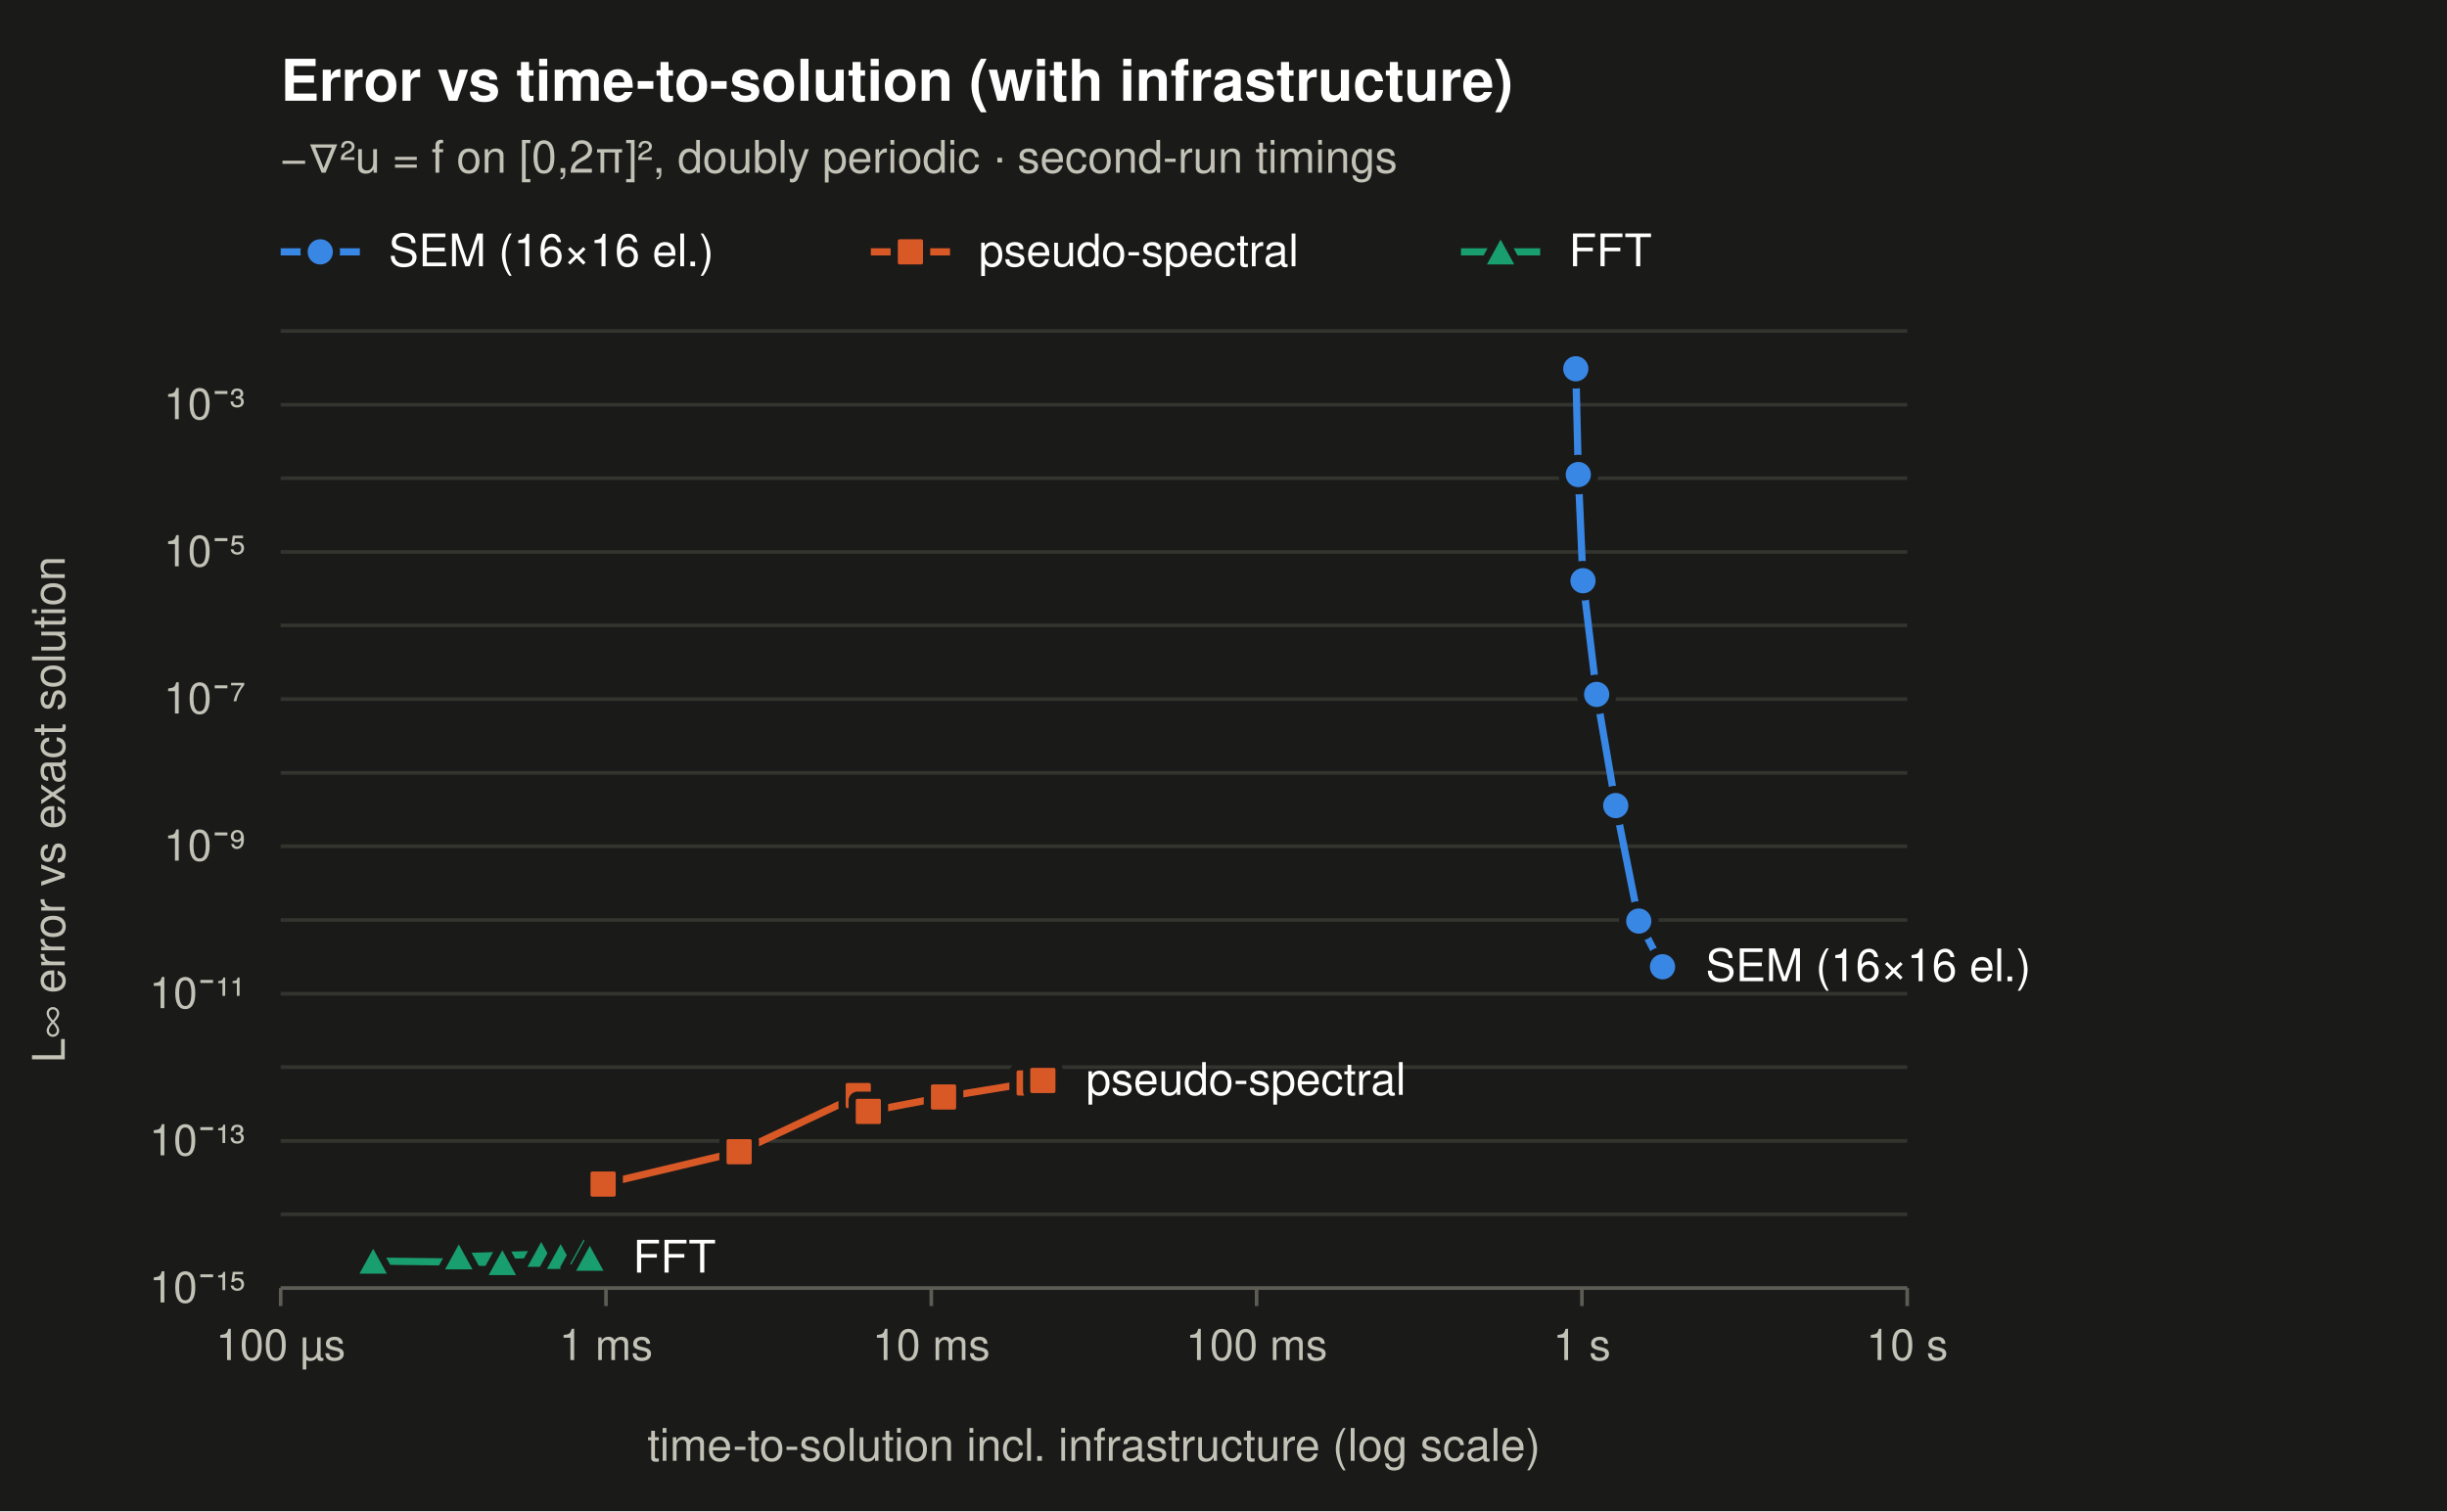
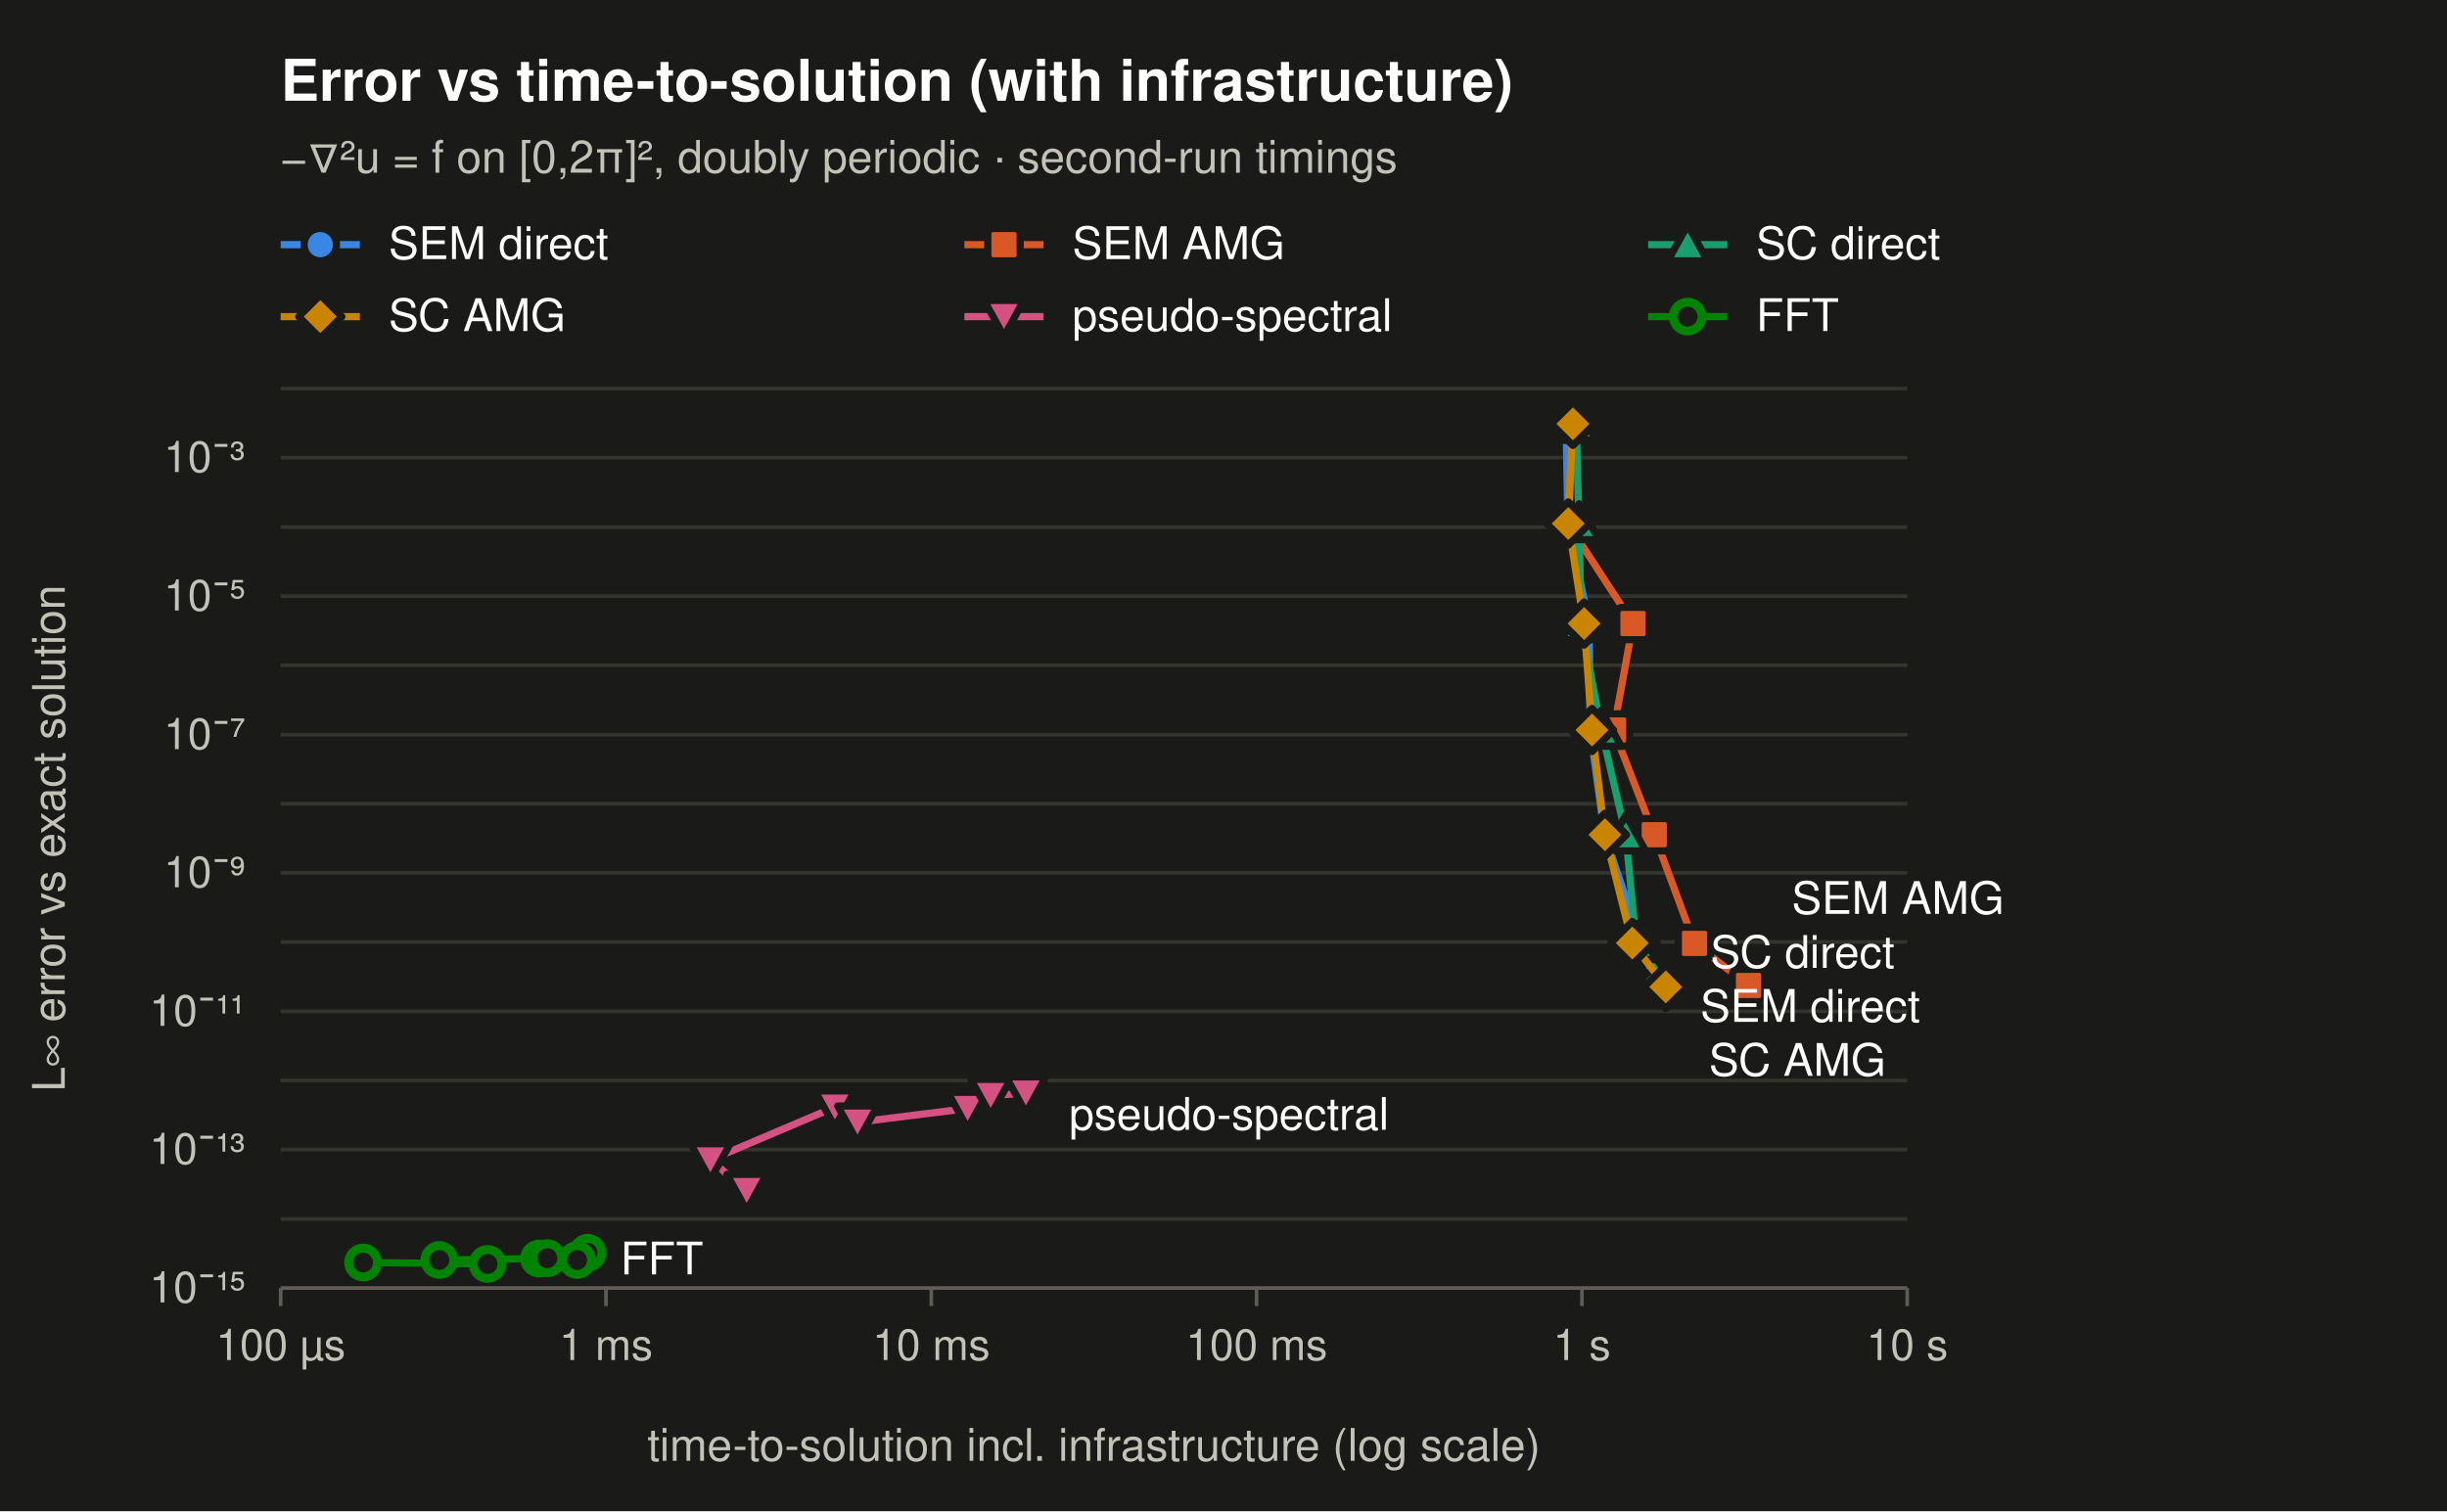
<svg xmlns="http://www.w3.org/2000/svg" viewBox="0 0 680 420" width="680" height="420" role="img" aria-labelledby="t d" font-family="-apple-system, Segoe UI, Helvetica, Arial, sans-serif">
  <rect width="680" height="420" fill="#1a1a19" />
  <text x="78" y="28" font-size="16" font-weight="600" fill="#ffffff">Error vs time-to-solution (with infrastructure)</text>
  <text x="78" y="48" font-size="12.5" fill="#c3c2b7">−∇²u = f on [0,2π]², doubly periodic · second-run timings</text>
  <line x1="78" x2="530" y1="358.0" y2="358.0" stroke="#34342f" stroke-width="1" />
  <text x="68" y="362.0" font-size="12" text-anchor="end" fill="#c3c2b7">10⁻¹⁵</text>
-   <line x1="78" x2="530" y1="337.5" y2="337.5" stroke="#34342f" stroke-width="1" />
-   <line x1="78" x2="530" y1="317.1" y2="317.1" stroke="#34342f" stroke-width="1" />
-   <text x="68" y="321.1" font-size="12" text-anchor="end" fill="#c3c2b7">10⁻¹³</text>
-   <line x1="78" x2="530" y1="296.6" y2="296.6" stroke="#34342f" stroke-width="1" />
-   <line x1="78" x2="530" y1="276.2" y2="276.2" stroke="#34342f" stroke-width="1" />
-   <text x="68" y="280.2" font-size="12" text-anchor="end" fill="#c3c2b7">10⁻¹¹</text>
-   <line x1="78" x2="530" y1="255.7" y2="255.7" stroke="#34342f" stroke-width="1" />
-   <line x1="78" x2="530" y1="235.2" y2="235.2" stroke="#34342f" stroke-width="1" />
-   <text x="68" y="239.2" font-size="12" text-anchor="end" fill="#c3c2b7">10⁻⁹</text>
-   <line x1="78" x2="530" y1="214.8" y2="214.8" stroke="#34342f" stroke-width="1" />
-   <line x1="78" x2="530" y1="194.3" y2="194.3" stroke="#34342f" stroke-width="1" />
-   <text x="68" y="198.3" font-size="12" text-anchor="end" fill="#c3c2b7">10⁻⁷</text>
-   <line x1="78" x2="530" y1="173.8" y2="173.8" stroke="#34342f" stroke-width="1" />
-   <line x1="78" x2="530" y1="153.4" y2="153.4" stroke="#34342f" stroke-width="1" />
-   <text x="68" y="157.4" font-size="12" text-anchor="end" fill="#c3c2b7">10⁻⁵</text>
-   <line x1="78" x2="530" y1="132.9" y2="132.9" stroke="#34342f" stroke-width="1" />
-   <line x1="78" x2="530" y1="112.5" y2="112.5" stroke="#34342f" stroke-width="1" />
-   <text x="68" y="116.5" font-size="12" text-anchor="end" fill="#c3c2b7">10⁻³</text>
-   <line x1="78" x2="530" y1="92.0" y2="92.0" stroke="#34342f" stroke-width="1" />
+   <line x1="78" x2="530" y1="338.8" y2="338.8" stroke="#34342f" stroke-width="1" />
+   <line x1="78" x2="530" y1="319.5" y2="319.5" stroke="#34342f" stroke-width="1" />
+   <text x="68" y="323.5" font-size="12" text-anchor="end" fill="#c3c2b7">10⁻¹³</text>
+   <line x1="78" x2="530" y1="300.3" y2="300.3" stroke="#34342f" stroke-width="1" />
+   <line x1="78" x2="530" y1="281.1" y2="281.1" stroke="#34342f" stroke-width="1" />
+   <text x="68" y="285.1" font-size="12" text-anchor="end" fill="#c3c2b7">10⁻¹¹</text>
+   <line x1="78" x2="530" y1="261.8" y2="261.8" stroke="#34342f" stroke-width="1" />
+   <line x1="78" x2="530" y1="242.6" y2="242.6" stroke="#34342f" stroke-width="1" />
+   <text x="68" y="246.6" font-size="12" text-anchor="end" fill="#c3c2b7">10⁻⁹</text>
+   <line x1="78" x2="530" y1="223.4" y2="223.4" stroke="#34342f" stroke-width="1" />
+   <line x1="78" x2="530" y1="204.2" y2="204.2" stroke="#34342f" stroke-width="1" />
+   <text x="68" y="208.2" font-size="12" text-anchor="end" fill="#c3c2b7">10⁻⁷</text>
+   <line x1="78" x2="530" y1="184.9" y2="184.9" stroke="#34342f" stroke-width="1" />
+   <line x1="78" x2="530" y1="165.7" y2="165.7" stroke="#34342f" stroke-width="1" />
+   <text x="68" y="169.7" font-size="12" text-anchor="end" fill="#c3c2b7">10⁻⁵</text>
+   <line x1="78" x2="530" y1="146.5" y2="146.5" stroke="#34342f" stroke-width="1" />
+   <line x1="78" x2="530" y1="127.2" y2="127.2" stroke="#34342f" stroke-width="1" />
+   <text x="68" y="131.2" font-size="12" text-anchor="end" fill="#c3c2b7">10⁻³</text>
+   <line x1="78" x2="530" y1="108.0" y2="108.0" stroke="#34342f" stroke-width="1" />
  <line x1="78" x2="530" y1="358" y2="358" stroke="#5d5c55" stroke-width="1" />
  <line x1="78.0" x2="78.0" y1="358" y2="363" stroke="#5d5c55" stroke-width="1" />
  <text x="78.0" y="378" font-size="12" text-anchor="middle" fill="#c3c2b7">100 µs</text>
  <line x1="168.4" x2="168.4" y1="358" y2="363" stroke="#5d5c55" stroke-width="1" />
  <text x="168.4" y="378" font-size="12" text-anchor="middle" fill="#c3c2b7">1 ms</text>
  <line x1="258.8" x2="258.8" y1="358" y2="363" stroke="#5d5c55" stroke-width="1" />
  <text x="258.8" y="378" font-size="12" text-anchor="middle" fill="#c3c2b7">10 ms</text>
  <line x1="349.2" x2="349.2" y1="358" y2="363" stroke="#5d5c55" stroke-width="1" />
  <text x="349.2" y="378" font-size="12" text-anchor="middle" fill="#c3c2b7">100 ms</text>
  <line x1="439.6" x2="439.6" y1="358" y2="363" stroke="#5d5c55" stroke-width="1" />
  <text x="439.6" y="378" font-size="12" text-anchor="middle" fill="#c3c2b7">1 s</text>
  <line x1="530.0" x2="530.0" y1="358" y2="363" stroke="#5d5c55" stroke-width="1" />
  <text x="530.0" y="378" font-size="12" text-anchor="middle" fill="#c3c2b7">10 s</text>
  <text x="304.0" y="406" font-size="12.5" text-anchor="middle" fill="#c3c2b7">time-to-solution incl. infrastructure (log scale)</text>
-   <text x="18" y="225.0" font-size="12.5" text-anchor="middle" fill="#c3c2b7" transform="rotate(-90 18 225.0)">L∞ error vs exact solution</text>
-   <polyline points="437.9,102.5 438.6,131.9 439.9,161.4 443.7,193.0 449.0,223.9 455.4,256.0 462.0,268.7" fill="none" stroke="#3987e5" stroke-width="2" stroke-linejoin="round" stroke-linecap="round" />
-   <circle cx="437.9" cy="102.5" r="4.5" fill="#3987e5" stroke="#1a1a19" stroke-width="2" />
-   <circle cx="438.6" cy="131.9" r="4.5" fill="#3987e5" stroke="#1a1a19" stroke-width="2" />
-   <circle cx="439.9" cy="161.4" r="4.5" fill="#3987e5" stroke="#1a1a19" stroke-width="2" />
-   <circle cx="443.7" cy="193.0" r="4.5" fill="#3987e5" stroke="#1a1a19" stroke-width="2" />
-   <circle cx="449.0" cy="223.9" r="4.5" fill="#3987e5" stroke="#1a1a19" stroke-width="2" />
-   <circle cx="455.4" cy="256.0" r="4.5" fill="#3987e5" stroke="#1a1a19" stroke-width="2" />
-   <circle cx="462.0" cy="268.7" r="4.5" fill="#3987e5" stroke="#1a1a19" stroke-width="2" />
-   <text x="474.0" y="272.7" font-size="12.5" fill="#ffffff">SEM (16×16 el.)</text>
-   <polyline points="167.6,329.1 205.4,320.1 238.5,304.5 241.3,308.9 262.2,304.9 286.0,301.0 289.8,300.3" fill="none" stroke="#d95926" stroke-width="2" stroke-linejoin="round" stroke-linecap="round" />
-   <rect x="163.1" y="324.6" width="9" height="9" rx="1.5" fill="#d95926" stroke="#1a1a19" stroke-width="2" />
-   <rect x="200.9" y="315.6" width="9" height="9" rx="1.5" fill="#d95926" stroke="#1a1a19" stroke-width="2" />
-   <rect x="234.0" y="300.0" width="9" height="9" rx="1.5" fill="#d95926" stroke="#1a1a19" stroke-width="2" />
-   <rect x="236.8" y="304.4" width="9" height="9" rx="1.5" fill="#d95926" stroke="#1a1a19" stroke-width="2" />
-   <rect x="257.7" y="300.4" width="9" height="9" rx="1.5" fill="#d95926" stroke="#1a1a19" stroke-width="2" />
-   <rect x="281.5" y="296.5" width="9" height="9" rx="1.5" fill="#d95926" stroke="#1a1a19" stroke-width="2" />
-   <rect x="285.3" y="295.8" width="9" height="9" rx="1.5" fill="#d95926" stroke="#1a1a19" stroke-width="2" />
-   <text x="301.8" y="304.3" font-size="12.5" fill="#ffffff">pseudo-spectral</text>
-   <polyline points="103.7,350.5 139.6,350.9 127.5,349.3 150.4,348.6 155.8,349.2 162.2,347.9 163.9,349.7" fill="none" stroke="#199e70" stroke-width="2" stroke-linejoin="round" stroke-linecap="round" />
-   <path d="M103.7,345.0 L109.2,355.0 L98.2,355.0 Z" fill="#199e70" stroke="#1a1a19" stroke-width="2" stroke-linejoin="round" />
-   <path d="M139.6,345.4 L145.1,355.4 L134.1,355.4 Z" fill="#199e70" stroke="#1a1a19" stroke-width="2" stroke-linejoin="round" />
-   <path d="M127.5,343.8 L133.0,353.8 L122.0,353.8 Z" fill="#199e70" stroke="#1a1a19" stroke-width="2" stroke-linejoin="round" />
-   <path d="M150.4,343.1 L155.9,353.1 L144.9,353.1 Z" fill="#199e70" stroke="#1a1a19" stroke-width="2" stroke-linejoin="round" />
-   <path d="M155.8,343.7 L161.3,353.7 L150.3,353.7 Z" fill="#199e70" stroke="#1a1a19" stroke-width="2" stroke-linejoin="round" />
-   <path d="M162.2,342.4 L167.7,352.4 L156.7,352.4 Z" fill="#199e70" stroke="#1a1a19" stroke-width="2" stroke-linejoin="round" />
-   <path d="M163.9,344.2 L169.4,354.2 L158.4,354.2 Z" fill="#199e70" stroke="#1a1a19" stroke-width="2" stroke-linejoin="round" />
-   <text x="175.9" y="353.7" font-size="12.5" fill="#ffffff">FFT</text>
-   <line x1="78" x2="100" y1="70" y2="70" stroke="#3987e5" stroke-width="2" />
-   <circle cx="89.0" cy="70.0" r="4.5" fill="#3987e5" stroke="#1a1a19" stroke-width="2" />
-   <text x="108" y="74" font-size="12.5" fill="#ffffff">SEM (16×16 el.)</text>
-   <line x1="242.0" x2="264.0" y1="70" y2="70" stroke="#d95926" stroke-width="2" />
-   <rect x="248.5" y="65.5" width="9" height="9" rx="1.5" fill="#d95926" stroke="#1a1a19" stroke-width="2" />
-   <text x="272.0" y="74" font-size="12.5" fill="#ffffff">pseudo-spectral</text>
-   <line x1="406.0" x2="428.0" y1="70" y2="70" stroke="#199e70" stroke-width="2" />
-   <path d="M417.0,64.5 L422.5,74.5 L411.5,74.5 Z" fill="#199e70" stroke="#1a1a19" stroke-width="2" stroke-linejoin="round" />
-   <text x="436.0" y="74" font-size="12.5" fill="#ffffff">FFT</text>
+   <text x="18" y="233.0" font-size="12.5" text-anchor="middle" fill="#c3c2b7" transform="rotate(-90 18 233.0)">L∞ error vs exact solution</text>
+   <polyline points="435.2,117.8 435.7,145.5 441.6,173.3 441.9,202.9 445.9,232.0 456.0,262.2 460.5,274.1" fill="none" stroke="#3987e5" stroke-width="2" stroke-linejoin="round" stroke-linecap="round" />
+   <circle cx="435.2" cy="117.8" r="4.5" fill="#3987e5" stroke="#1a1a19" stroke-width="2" />
+   <circle cx="435.7" cy="145.5" r="4.5" fill="#3987e5" stroke="#1a1a19" stroke-width="2" />
+   <circle cx="441.6" cy="173.3" r="4.5" fill="#3987e5" stroke="#1a1a19" stroke-width="2" />
+   <circle cx="441.9" cy="202.9" r="4.5" fill="#3987e5" stroke="#1a1a19" stroke-width="2" />
+   <circle cx="445.9" cy="232.0" r="4.5" fill="#3987e5" stroke="#1a1a19" stroke-width="2" />
+   <circle cx="456.0" cy="262.2" r="4.5" fill="#3987e5" stroke="#1a1a19" stroke-width="2" />
+   <circle cx="460.5" cy="274.1" r="4.5" fill="#3987e5" stroke="#1a1a19" stroke-width="2" />
+   <polyline points="437.0,117.8 435.7,145.5 453.8,173.3 448.4,202.9 459.7,232.0 470.9,262.2 485.9,273.9" fill="none" stroke="#d95926" stroke-width="2" stroke-linejoin="round" stroke-linecap="round" />
+   <rect x="432.5" y="113.3" width="9" height="9" rx="1.5" fill="#d95926" stroke="#1a1a19" stroke-width="2" />
+   <rect x="431.2" y="141.0" width="9" height="9" rx="1.5" fill="#d95926" stroke="#1a1a19" stroke-width="2" />
+   <rect x="449.3" y="168.8" width="9" height="9" rx="1.5" fill="#d95926" stroke="#1a1a19" stroke-width="2" />
+   <rect x="443.9" y="198.4" width="9" height="9" rx="1.5" fill="#d95926" stroke="#1a1a19" stroke-width="2" />
+   <rect x="455.2" y="227.5" width="9" height="9" rx="1.5" fill="#d95926" stroke="#1a1a19" stroke-width="2" />
+   <rect x="466.4" y="257.7" width="9" height="9" rx="1.5" fill="#d95926" stroke="#1a1a19" stroke-width="2" />
+   <rect x="481.4" y="269.4" width="9" height="9" rx="1.5" fill="#d95926" stroke="#1a1a19" stroke-width="2" />
+   <polyline points="438.0,117.8 438.8,145.5 439.4,173.3 445.0,202.9 451.8,232.0 454.7,262.2 463.3,274.1" fill="none" stroke="#199e70" stroke-width="2" stroke-linejoin="round" stroke-linecap="round" />
+   <path d="M438.0,112.3 L443.5,122.3 L432.5,122.3 Z" fill="#199e70" stroke="#1a1a19" stroke-width="2" stroke-linejoin="round" />
+   <path d="M438.8,140.0 L444.3,150.0 L433.3,150.0 Z" fill="#199e70" stroke="#1a1a19" stroke-width="2" stroke-linejoin="round" />
+   <path d="M439.4,167.8 L444.9,177.8 L433.9,177.8 Z" fill="#199e70" stroke="#1a1a19" stroke-width="2" stroke-linejoin="round" />
+   <path d="M445.0,197.4 L450.5,207.4 L439.5,207.4 Z" fill="#199e70" stroke="#1a1a19" stroke-width="2" stroke-linejoin="round" />
+   <path d="M451.8,226.5 L457.3,236.5 L446.3,236.5 Z" fill="#199e70" stroke="#1a1a19" stroke-width="2" stroke-linejoin="round" />
+   <path d="M454.7,256.7 L460.2,266.7 L449.2,266.7 Z" fill="#199e70" stroke="#1a1a19" stroke-width="2" stroke-linejoin="round" />
+   <path d="M463.3,268.6 L468.8,278.6 L457.8,278.6 Z" fill="#199e70" stroke="#1a1a19" stroke-width="2" stroke-linejoin="round" />
+   <polyline points="437.1,117.8 435.8,145.5 440.2,173.3 442.4,202.9 446.0,232.0 453.6,262.1 462.9,274.3" fill="none" stroke="#c98500" stroke-width="2" stroke-linejoin="round" stroke-linecap="round" />
+   <path d="M437.1,111.8 L443.1,117.8 L437.1,123.8 L431.1,117.8 Z" fill="#c98500" stroke="#1a1a19" stroke-width="2" stroke-linejoin="round" />
+   <path d="M435.8,139.5 L441.8,145.5 L435.8,151.5 L429.8,145.5 Z" fill="#c98500" stroke="#1a1a19" stroke-width="2" stroke-linejoin="round" />
+   <path d="M440.2,167.3 L446.2,173.3 L440.2,179.3 L434.2,173.3 Z" fill="#c98500" stroke="#1a1a19" stroke-width="2" stroke-linejoin="round" />
+   <path d="M442.4,196.9 L448.4,202.9 L442.4,208.9 L436.4,202.9 Z" fill="#c98500" stroke="#1a1a19" stroke-width="2" stroke-linejoin="round" />
+   <path d="M446.0,226.0 L452.0,232.0 L446.0,238.0 L440.0,232.0 Z" fill="#c98500" stroke="#1a1a19" stroke-width="2" stroke-linejoin="round" />
+   <path d="M453.6,256.1 L459.6,262.1 L453.6,268.1 L447.6,262.1 Z" fill="#c98500" stroke="#1a1a19" stroke-width="2" stroke-linejoin="round" />
+   <path d="M462.9,268.3 L468.9,274.3 L462.9,280.3 L456.9,274.3 Z" fill="#c98500" stroke="#1a1a19" stroke-width="2" stroke-linejoin="round" />
+   <polyline points="207.5,330.9 197.4,322.4 232.0,307.7 238.3,311.9 268.9,308.1 275.3,304.5 285.1,303.8" fill="none" stroke="#d55181" stroke-width="2" stroke-linejoin="round" stroke-linecap="round" />
+   <path d="M207.5,336.4 L213.0,326.4 L202.0,326.4 Z" fill="#d55181" stroke="#1a1a19" stroke-width="2" stroke-linejoin="round" />
+   <path d="M197.4,327.9 L202.9,317.9 L191.9,317.9 Z" fill="#d55181" stroke="#1a1a19" stroke-width="2" stroke-linejoin="round" />
+   <path d="M232.0,313.2 L237.5,303.2 L226.5,303.2 Z" fill="#d55181" stroke="#1a1a19" stroke-width="2" stroke-linejoin="round" />
+   <path d="M238.3,317.4 L243.8,307.4 L232.8,307.4 Z" fill="#d55181" stroke="#1a1a19" stroke-width="2" stroke-linejoin="round" />
+   <path d="M268.9,313.6 L274.4,303.6 L263.4,303.6 Z" fill="#d55181" stroke="#1a1a19" stroke-width="2" stroke-linejoin="round" />
+   <path d="M275.3,310.0 L280.8,300.0 L269.8,300.0 Z" fill="#d55181" stroke="#1a1a19" stroke-width="2" stroke-linejoin="round" />
+   <path d="M285.1,309.3 L290.6,299.3 L279.6,299.3 Z" fill="#d55181" stroke="#1a1a19" stroke-width="2" stroke-linejoin="round" />
+   <polyline points="100.9,350.9 135.5,351.3 122.1,350.2 149.8,349.8 152.1,349.7 163.3,348.2 160.4,350.2" fill="none" stroke="#008300" stroke-width="2" stroke-linejoin="round" stroke-linecap="round" />
+   <circle cx="100.9" cy="350.9" r="4" fill="#1a1a19" stroke="#008300" stroke-width="2.5" />
+   <circle cx="135.5" cy="351.3" r="4" fill="#1a1a19" stroke="#008300" stroke-width="2.5" />
+   <circle cx="122.1" cy="350.2" r="4" fill="#1a1a19" stroke="#008300" stroke-width="2.5" />
+   <circle cx="149.8" cy="349.8" r="4" fill="#1a1a19" stroke="#008300" stroke-width="2.5" />
+   <circle cx="152.1" cy="349.7" r="4" fill="#1a1a19" stroke="#008300" stroke-width="2.5" />
+   <circle cx="163.3" cy="348.2" r="4" fill="#1a1a19" stroke="#008300" stroke-width="2.5" />
+   <circle cx="160.4" cy="350.2" r="4" fill="#1a1a19" stroke="#008300" stroke-width="2.5" />
+   <text x="472.5" y="284.0" font-size="12.5" fill="#ffffff">SEM direct</text>
+   <text x="497.9" y="254.0" font-size="12.5" fill="#ffffff">SEM AMG</text>
+   <text x="475.3" y="269.0" font-size="12.5" fill="#ffffff">SC direct</text>
+   <text x="474.9" y="299.0" font-size="12.5" fill="#ffffff">SC AMG</text>
+   <text x="297.1" y="314.0" font-size="12.5" fill="#ffffff">pseudo-spectral</text>
+   <text x="172.4" y="354.2" font-size="12.5" fill="#ffffff">FFT</text>
+   <line x1="78" x2="100" y1="68" y2="68" stroke="#3987e5" stroke-width="2" />
+   <circle cx="89.0" cy="68.0" r="4.5" fill="#3987e5" stroke="#1a1a19" stroke-width="2" />
+   <text x="108" y="72" font-size="12.5" fill="#ffffff">SEM direct</text>
+   <line x1="268" x2="290" y1="68" y2="68" stroke="#d95926" stroke-width="2" />
+   <rect x="274.5" y="63.5" width="9" height="9" rx="1.5" fill="#d95926" stroke="#1a1a19" stroke-width="2" />
+   <text x="298" y="72" font-size="12.5" fill="#ffffff">SEM AMG</text>
+   <line x1="458" x2="480" y1="68" y2="68" stroke="#199e70" stroke-width="2" />
+   <path d="M469.0,62.5 L474.5,72.5 L463.5,72.5 Z" fill="#199e70" stroke="#1a1a19" stroke-width="2" stroke-linejoin="round" />
+   <text x="488" y="72" font-size="12.5" fill="#ffffff">SC direct</text>
+   <line x1="78" x2="100" y1="88" y2="88" stroke="#c98500" stroke-width="2" />
+   <path d="M89.0,82.0 L95.0,88.0 L89.0,94.0 L83.0,88.0 Z" fill="#c98500" stroke="#1a1a19" stroke-width="2" stroke-linejoin="round" />
+   <text x="108" y="92" font-size="12.5" fill="#ffffff">SC AMG</text>
+   <line x1="268" x2="290" y1="88" y2="88" stroke="#d55181" stroke-width="2" />
+   <path d="M279.0,93.5 L284.5,83.5 L273.5,83.5 Z" fill="#d55181" stroke="#1a1a19" stroke-width="2" stroke-linejoin="round" />
+   <text x="298" y="92" font-size="12.5" fill="#ffffff">pseudo-spectral</text>
+   <line x1="458" x2="480" y1="88" y2="88" stroke="#008300" stroke-width="2" />
+   <circle cx="469.0" cy="88.0" r="4" fill="#1a1a19" stroke="#008300" stroke-width="2.5" />
+   <text x="488" y="92" font-size="12.5" fill="#ffffff">FFT</text>
</svg>
